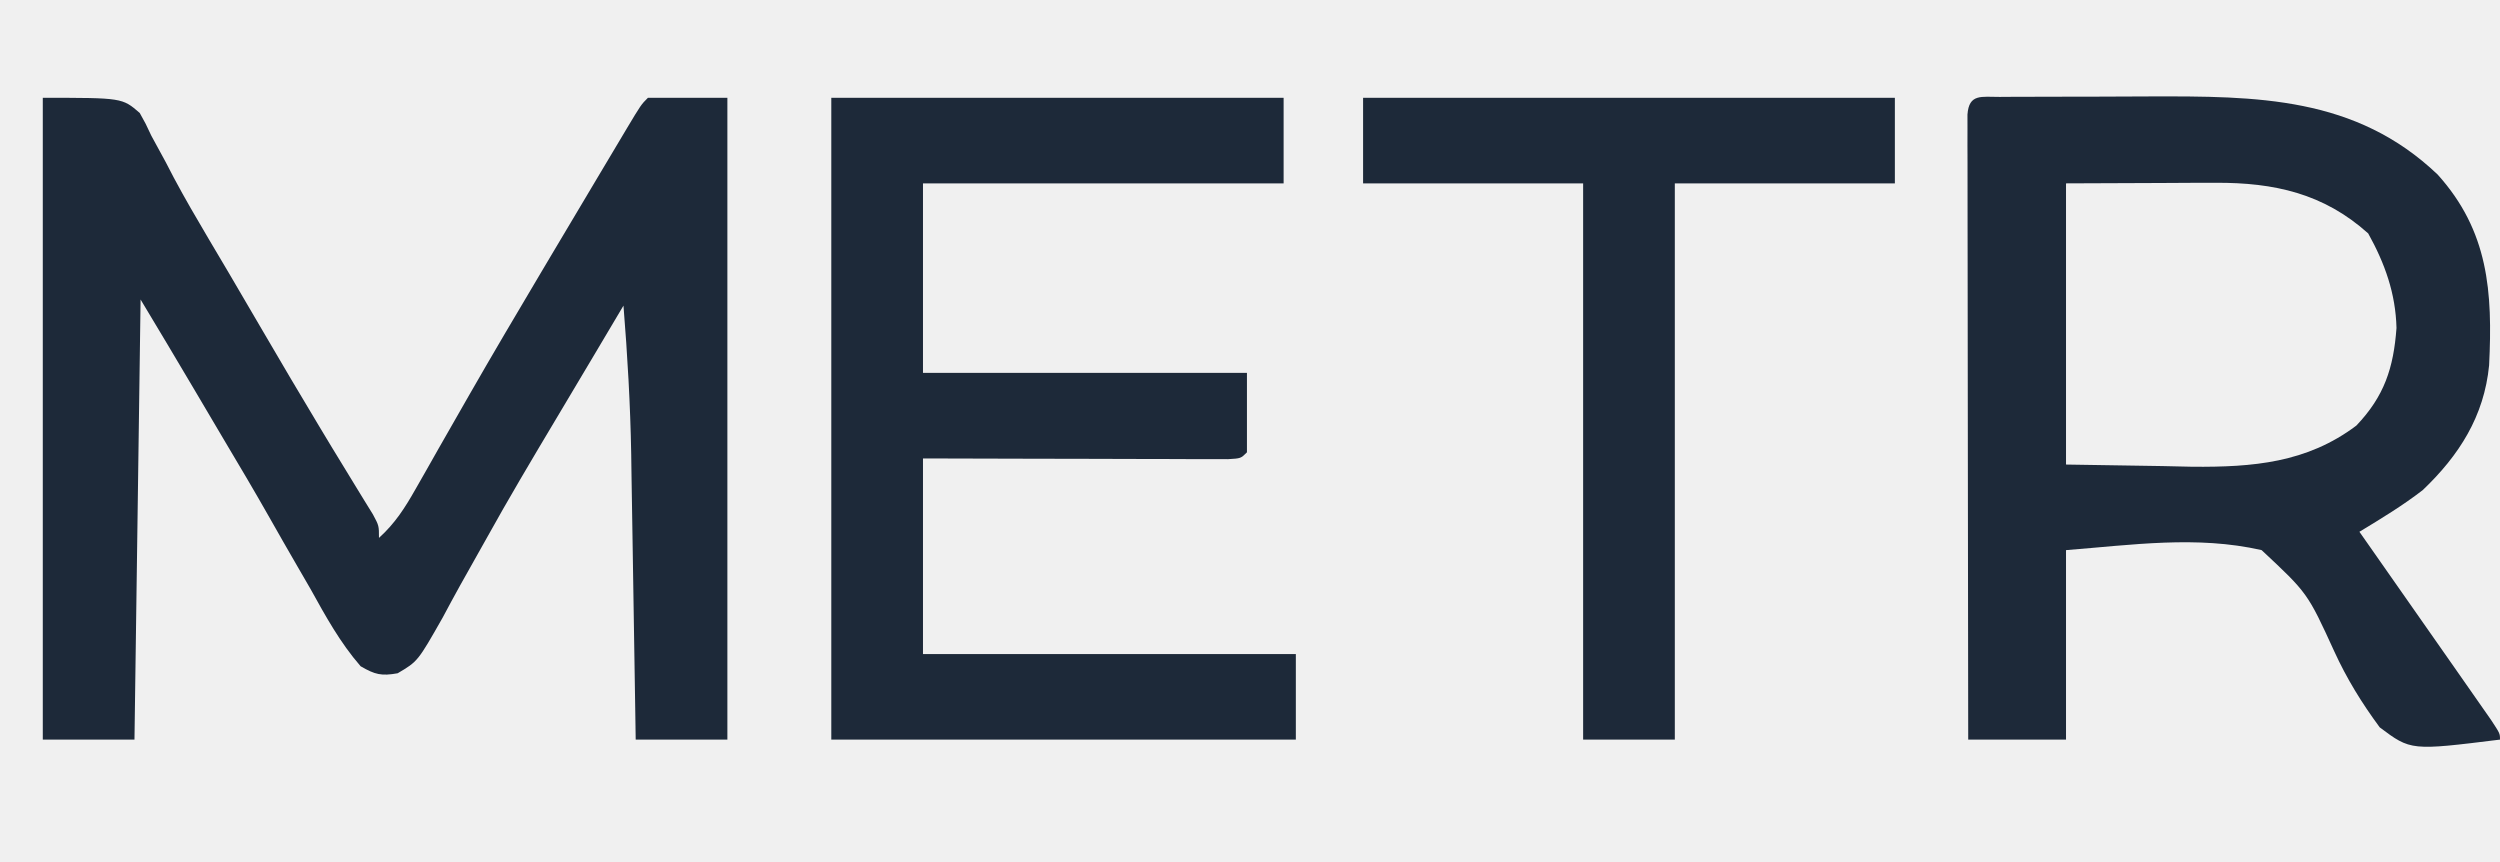
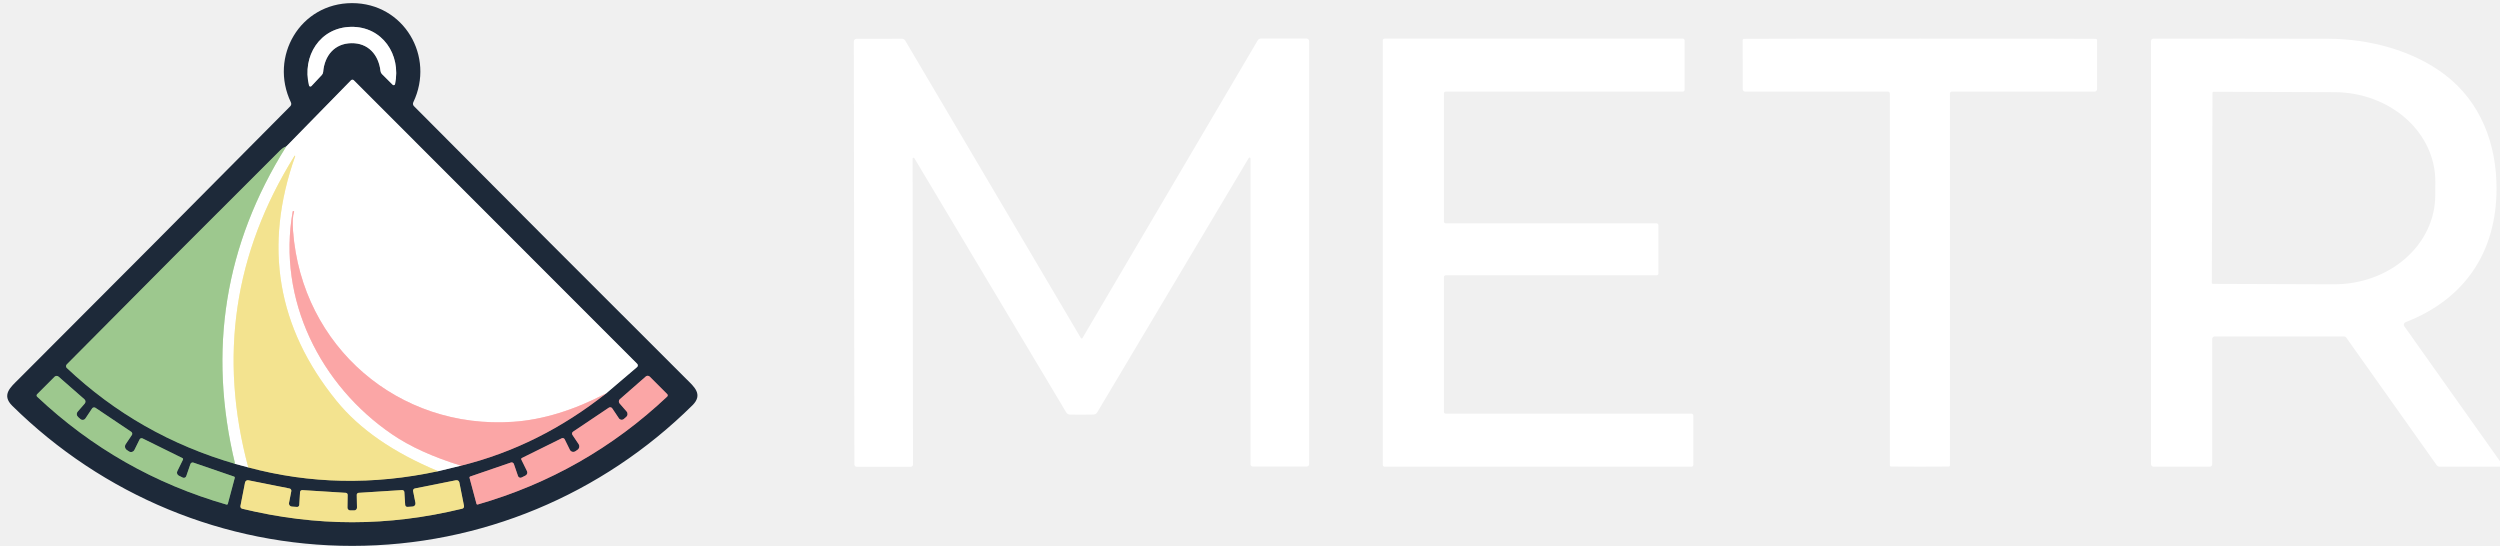
- <svg xmlns="http://www.w3.org/2000/svg" version="1.1" width="409" height="141">
-   <path d="M0 0 C13 0 13 0 15.859 2.48 C16.834 4.215 16.834 4.215 17.75 6.188 C18.544 7.649 19.34 9.11 20.137 10.57 C20.574 11.412 21.012 12.254 21.462 13.122 C23.248 16.465 25.152 19.731 27.082 22.992 C27.446 23.607 27.809 24.221 28.184 24.854 C28.932 26.118 29.681 27.382 30.43 28.646 C32.297 31.806 34.144 34.978 35.992 38.148 C39.026 43.347 42.083 48.531 45.188 53.688 C45.85 54.788 46.513 55.889 47.195 57.023 C48.413 59.032 49.637 61.037 50.867 63.039 C51.427 63.954 51.986 64.87 52.562 65.812 C53.038 66.582 53.514 67.352 54.004 68.145 C55 70 55 70 55 72 C57.646 69.609 59.258 67.064 61.012 63.969 C61.597 62.944 62.182 61.919 62.785 60.863 C63.413 59.753 64.041 58.643 64.688 57.5 C66.035 55.138 67.386 52.778 68.738 50.418 C69.26 49.505 69.26 49.505 69.793 48.574 C73.59 41.949 77.475 35.377 81.375 28.812 C82.045 27.685 82.715 26.557 83.405 25.395 C85.268 22.262 87.134 19.131 89 16 C89.772 14.703 89.772 14.703 90.559 13.379 C91.85 11.21 93.143 9.042 94.438 6.875 C94.797 6.271 95.156 5.668 95.527 5.046 C97.882 1.118 97.882 1.118 99 0 C103.29 0 107.58 0 112 0 C112 34.65 112 69.3 112 105 C107.05 105 102.1 105 97 105 C96.975 103.347 96.95 101.693 96.924 99.99 C96.839 94.47 96.751 88.95 96.661 83.43 C96.606 80.09 96.553 76.749 96.503 73.409 C96.444 69.551 96.381 65.694 96.316 61.836 C96.3 60.661 96.283 59.487 96.266 58.277 C96.124 50.158 95.652 42.094 95 34 C94.262 35.242 94.262 35.242 93.51 36.509 C93.18 37.063 92.851 37.618 92.512 38.189 C91.761 39.454 91.01 40.719 90.259 41.984 C88.146 45.545 86.029 49.103 83.903 52.656 C80.041 59.122 76.196 65.588 72.544 72.176 C71.146 74.698 69.727 77.209 68.307 79.719 C67.327 81.475 66.378 83.248 65.43 85.021 C61.35 92.204 61.35 92.204 58.055 94.147 C55.397 94.626 54.345 94.364 52 93 C48.647 89.149 46.274 84.817 43.812 80.375 C43.075 79.095 42.334 77.816 41.591 76.54 C40.088 73.95 38.602 71.352 37.129 68.746 C34.637 64.344 32.055 59.997 29.466 55.651 C27.911 53.041 26.37 50.424 24.832 47.805 C21.914 42.854 18.956 37.927 16 33 C15.67 56.76 15.34 80.52 15 105 C10.05 105 5.1 105 0 105 C0 70.35 0 35.7 0 0 Z " fill="#1D2939" transform="translate(7,16)" />
-   <path d="M0 0 C0.882 -0.006 1.764 -0.013 2.673 -0.019 C4.118 -0.021 4.118 -0.021 5.593 -0.023 C6.584 -0.026 7.575 -0.029 8.596 -0.033 C10.705 -0.038 12.815 -0.04 14.924 -0.04 C18.115 -0.042 21.306 -0.06 24.497 -0.079 C42.107 -0.129 58.231 -0.087 71.651 12.7 C80.003 21.97 80.663 31.924 80.072 43.91 C79.259 52.259 75.158 58.66 69.21 64.329 C65.92 66.866 62.407 68.998 58.854 71.145 C59.231 71.683 59.608 72.221 59.997 72.775 C63.685 78.038 67.371 83.304 71.054 88.571 C72.169 90.165 73.284 91.759 74.401 93.352 C75.679 95.178 76.955 97.005 78.229 98.833 C78.938 99.847 79.647 100.862 80.378 101.907 C81.854 104.145 81.854 104.145 81.854 105.145 C67.269 106.954 67.269 106.954 62.178 103.141 C59.251 99.177 56.787 95.187 54.742 90.712 C50.376 81.168 50.376 81.168 42.854 74.145 C32.246 71.727 21.632 73.303 10.854 74.145 C10.854 84.375 10.854 94.605 10.854 105.145 C5.574 105.145 0.294 105.145 -5.146 105.145 C-5.169 91.603 -5.187 78.06 -5.198 64.517 C-5.203 58.23 -5.21 51.942 -5.221 45.654 C-5.232 39.592 -5.238 33.529 -5.241 27.467 C-5.242 25.149 -5.246 22.83 -5.251 20.511 C-5.259 17.276 -5.26 14.041 -5.259 10.806 C-5.263 9.837 -5.266 8.868 -5.27 7.87 C-5.269 6.993 -5.267 6.117 -5.266 5.214 C-5.267 4.448 -5.268 3.682 -5.269 2.893 C-5.025 -0.571 -2.976 0.015 0 0 Z M10.854 14.145 C10.854 29.325 10.854 44.505 10.854 60.145 C18.681 60.269 18.681 60.269 26.667 60.395 C28.289 60.432 29.912 60.468 31.584 60.506 C41.36 60.58 50.236 59.89 58.354 53.77 C62.949 48.946 64.438 44.333 64.921 37.805 C64.779 32.148 63.019 27.242 60.292 22.333 C52.999 15.788 44.909 14.01 35.366 14.048 C33.436 14.051 33.436 14.051 31.466 14.055 C29.029 14.069 29.029 14.069 26.542 14.083 C21.365 14.103 16.188 14.124 10.854 14.145 Z " fill="#1D2939" transform="translate(327.1458,15.85474)" />
-   <path d="M0 0 C24.42 0 48.84 0 74 0 C74 4.62 74 9.24 74 14 C54.53 14 35.06 14 15 14 C15 24.23 15 34.46 15 45 C32.49 45 49.98 45 68 45 C68 49.29 68 53.58 68 58 C67 59 67 59 64.906 59.12 C63.984 59.118 63.063 59.116 62.113 59.114 C61.072 59.113 60.031 59.113 58.958 59.113 C57.826 59.108 56.694 59.103 55.527 59.098 C54.375 59.096 53.222 59.095 52.034 59.093 C48.335 59.088 44.636 59.075 40.938 59.062 C38.437 59.057 35.936 59.053 33.436 59.049 C27.29 59.039 21.145 59.019 15 59 C15 69.56 15 80.12 15 91 C35.13 91 55.26 91 76 91 C76 95.62 76 100.24 76 105 C50.92 105 25.84 105 0 105 C0 70.35 0 35.7 0 0 Z " fill="#1D2939" transform="translate(136,16)" />
-   <path d="M0 0 C28.71 0 57.42 0 87 0 C87 4.62 87 9.24 87 14 C75.12 14 63.24 14 51 14 C51 44.03 51 74.06 51 105 C46.05 105 41.1 105 36 105 C36 74.97 36 44.94 36 14 C24.12 14 12.24 14 0 14 C0 9.38 0 4.76 0 0 Z " fill="#1D2939" transform="translate(223,16)" />
+ <svg xmlns="http://www.w3.org/2000/svg" viewBox="0 40 3300 720" fill="none">
+   <path d="M463.849 96.972C485.895 96.646 499.742 112.021 502.295 133.805C502.458 135.314 503.129 136.714 504.195 137.771L518.368 151.896C518.603 152.127 518.896 152.29 519.216 152.37C519.536 152.449 519.872 152.441 520.188 152.347C520.503 152.252 520.788 152.075 521.013 151.834C521.237 151.592 521.393 151.295 521.463 150.973C529.663 112.021 504.63 74.807 463.469 75.459C422.362 76.111 398.469 114.139 407.917 152.82C407.997 153.144 408.162 153.441 408.397 153.678C408.631 153.916 408.926 154.086 409.249 154.169C409.572 154.253 409.911 154.247 410.232 154.153C410.552 154.059 410.84 153.88 411.067 153.635L424.751 139.021C425.778 137.948 426.41 136.55 426.543 135.055C428.389 113.162 441.748 97.353 463.849 96.972Z" stroke="#8E949C" stroke-width="2" />
+   <path d="M377.726 233.494C375.228 234.11 372.639 235.74 369.96 238.384C275.619 332.368 181.677 426.588 88.132 521.043C87.827 521.357 87.586 521.728 87.424 522.134C87.261 522.539 87.18 522.972 87.185 523.406C87.19 523.841 87.281 524.269 87.453 524.665C87.625 525.061 87.874 525.418 88.186 525.715C151.43 585.438 225.462 627.613 310.282 652.241" stroke="#5D7964" stroke-width="2" />
+   <path d="M310.282 652.241L327.713 656.967" stroke="#8E949C" stroke-width="2" />
+   <path d="M327.713 656.967C409.167 678.806 492.719 680.472 578.372 661.965" stroke="#888664" stroke-width="2" />
+   <path d="M578.372 661.965L608.51 654.686" stroke="#8E949C" stroke-width="2" />
+   <path d="M608.51 654.685C677.546 637.591 741.496 605.719 800.359 559.071" stroke="#8C6870" stroke-width="2" />
+   <path d="M800.359 559.072L840.869 524.574C841.182 524.311 841.437 523.985 841.617 523.617C841.797 523.249 841.898 522.847 841.913 522.437C841.929 522.028 841.858 521.62 841.706 521.239C841.554 520.859 841.325 520.514 841.031 520.228L466.998 145.975C466.761 145.733 466.478 145.542 466.165 145.411C465.853 145.28 465.518 145.212 465.179 145.212C464.841 145.212 464.505 145.28 464.193 145.411C463.881 145.542 463.598 145.733 463.36 145.975L377.726 233.494" stroke="#8E949C" stroke-width="2" />
+   <path d="M800.359 559.071C757.46 581.526 716.48 594.093 677.419 596.774C526.459 607.204 398.415 497.954 386.848 344.971C385.98 333.165 386.432 324.762 388.206 319.764C388.247 319.639 388.261 319.507 388.246 319.376C388.232 319.246 388.19 319.12 388.123 319.007C388.057 318.893 387.966 318.796 387.859 318.72C387.751 318.645 387.629 318.593 387.5 318.569H387.446C387.32 318.537 387.19 318.532 387.063 318.554C386.935 318.576 386.814 318.624 386.707 318.696C386.599 318.767 386.508 318.861 386.439 318.97C386.37 319.079 386.324 319.202 386.305 319.329C365.833 435.751 423.122 548.966 517.716 613.452C541.428 629.605 571.693 643.349 608.51 654.685" stroke="#FDD3D3" stroke-width="2" />
+   <path d="M578.372 661.965C519.183 637.374 474.42 606.371 444.083 568.959C365.743 472.403 347.588 364.837 389.618 246.261C389.646 246.2 389.663 246.135 389.666 246.068C389.669 246.001 389.659 245.934 389.636 245.871C389.613 245.808 389.579 245.75 389.533 245.7C389.488 245.651 389.434 245.61 389.373 245.582C389.313 245.553 389.247 245.537 389.18 245.534C389.113 245.531 389.046 245.541 388.983 245.563C388.92 245.586 388.862 245.621 388.813 245.666C388.763 245.711 388.723 245.766 388.695 245.826C308.834 374.036 288.507 511.083 327.713 656.967" stroke="#F9F1C7" stroke-width="2" />
+   <path d="M310.282 652.241C274.153 502.518 296.634 362.935 377.726 233.494" stroke="#CEE4C7" stroke-width="2" />
+   <path d="M241.482 646.754C241.663 646.396 241.691 645.978 241.559 645.591C241.426 645.204 241.145 644.88 240.776 644.689L188.157 618.721C187.462 618.393 186.669 618.346 185.948 618.59C185.227 618.834 184.636 619.349 184.301 620.025L177.459 633.878C177.14 634.522 176.688 635.09 176.132 635.545C175.576 636 174.93 636.33 174.236 636.516C173.542 636.701 172.817 636.736 172.109 636.618C171.401 636.501 170.725 636.233 170.128 635.834L167.413 633.987C166.811 633.59 166.294 633.076 165.891 632.476C165.488 631.875 165.208 631.2 165.067 630.488C164.926 629.777 164.926 629.043 165.068 628.329C165.21 627.615 165.49 626.935 165.893 626.327L174.038 614.212C174.261 613.878 174.416 613.502 174.493 613.107C174.57 612.712 174.569 612.306 174.488 611.912C174.407 611.518 174.249 611.144 174.023 610.811C173.796 610.479 173.506 610.195 173.169 609.975L125.981 578.303C125.272 577.838 124.411 577.669 123.587 577.832C122.762 577.995 122.042 578.477 121.582 579.172L112.785 592.319C112.433 592.844 111.973 593.287 111.435 593.62C110.898 593.953 110.296 594.168 109.669 594.25C109.043 594.332 108.406 594.28 107.801 594.097C107.196 593.914 106.637 593.604 106.161 593.188L103.12 590.526C102.607 590.077 102.187 589.532 101.884 588.922C101.581 588.312 101.402 587.649 101.357 586.972C101.311 586.295 101.4 585.617 101.619 584.978C101.838 584.338 102.182 583.75 102.631 583.246L111.808 572.707C112.499 571.908 112.851 570.874 112.79 569.827C112.729 568.78 112.26 567.804 111.482 567.111L77.218 537.123C76.51 536.505 75.593 536.179 74.648 536.209C73.703 536.24 72.798 536.624 72.113 537.286L48.98 560.429C48.769 560.641 48.602 560.893 48.49 561.17C48.377 561.447 48.322 561.744 48.327 562.044C48.332 562.343 48.398 562.638 48.519 562.911C48.641 563.184 48.816 563.431 49.035 563.635C120.858 631.289 204.23 678.77 299.15 706.078C299.467 706.162 299.804 706.117 300.088 705.955C300.373 705.792 300.582 705.524 300.671 705.209L309.902 670.712C309.987 670.388 309.945 670.043 309.783 669.75C309.621 669.457 309.353 669.237 309.033 669.136L255.274 650.665C254.893 650.529 254.488 650.47 254.084 650.492C253.68 650.514 253.284 650.616 252.92 650.793C252.555 650.97 252.23 651.218 251.963 651.523C251.696 651.828 251.493 652.182 251.364 652.567L245.88 668.484C245.728 668.939 245.48 669.356 245.154 669.707C244.827 670.058 244.43 670.335 243.988 670.521C243.546 670.706 243.069 670.794 242.59 670.78C242.111 670.766 241.641 670.65 241.21 670.44L236.051 667.887C235.523 667.625 235.051 667.261 234.663 666.818C234.275 666.374 233.979 665.86 233.792 665.304C233.605 664.748 233.531 664.161 233.574 663.579C233.617 662.997 233.776 662.429 234.042 661.911L241.482 646.754Z" stroke="#5D7964" stroke-width="2" />
+   <path d="M688.171 646.645L695.61 661.802C695.876 662.321 696.035 662.888 696.078 663.471C696.121 664.053 696.047 664.639 695.86 665.195C695.673 665.751 695.377 666.266 694.989 666.71C694.602 667.153 694.13 667.516 693.601 667.778L688.442 670.332C688.012 670.542 687.541 670.658 687.062 670.672C686.583 670.686 686.107 670.597 685.665 670.412C685.222 670.227 684.825 669.95 684.499 669.599C684.172 669.247 683.925 668.831 683.772 668.376L678.288 652.458C678.16 652.074 677.956 651.719 677.689 651.415C677.422 651.11 677.097 650.862 676.733 650.685C676.369 650.508 675.973 650.405 675.568 650.383C675.164 650.361 674.759 650.42 674.378 650.557L620.619 669.028C620.3 669.129 620.031 669.348 619.869 669.642C619.708 669.935 619.665 670.279 619.75 670.603L628.982 705.1C629.07 705.416 629.28 705.684 629.564 705.846C629.848 706.009 630.185 706.053 630.502 705.97C725.422 678.662 808.812 631.162 880.672 563.472C880.891 563.268 881.066 563.022 881.188 562.748C881.309 562.475 881.374 562.18 881.379 561.881C881.385 561.582 881.329 561.285 881.217 561.007C881.105 560.73 880.938 560.478 880.726 560.267L857.594 537.124C856.909 536.461 856.004 536.077 855.059 536.047C854.114 536.017 853.196 536.343 852.489 536.961L818.224 566.949C817.447 567.642 816.977 568.617 816.916 569.664C816.855 570.711 817.208 571.746 817.899 572.544L827.076 583.084C827.525 583.587 827.869 584.176 828.088 584.815C828.306 585.455 828.395 586.133 828.35 586.81C828.305 587.486 828.125 588.149 827.823 588.759C827.52 589.369 827.1 589.914 826.587 590.363L823.546 593.025C823.07 593.442 822.511 593.751 821.906 593.935C821.301 594.118 820.664 594.17 820.038 594.088C819.411 594.005 818.809 593.791 818.271 593.458C817.734 593.125 817.274 592.681 816.921 592.156L808.124 579.009C807.897 578.657 807.6 578.355 807.252 578.121C806.904 577.886 806.511 577.723 806.096 577.642C805.682 577.562 805.254 577.564 804.837 577.649C804.421 577.735 804.025 577.902 803.672 578.14L756.483 609.812C756.146 610.032 755.856 610.316 755.63 610.649C755.404 610.981 755.245 611.355 755.165 611.75C755.084 612.144 755.082 612.55 755.159 612.945C755.236 613.34 755.391 613.715 755.614 614.05L763.759 626.164C764.162 626.772 764.443 627.452 764.584 628.166C764.726 628.88 764.726 629.614 764.585 630.326C764.444 631.037 764.164 631.713 763.761 632.313C763.359 632.913 762.841 633.427 762.239 633.824L759.524 635.672C758.927 636.071 758.252 636.338 757.544 636.455C756.835 636.573 756.11 636.538 755.416 636.353C754.723 636.168 754.076 635.837 753.52 635.382C752.965 634.927 752.512 634.359 752.193 633.716L745.351 619.863C745.017 619.187 744.425 618.671 743.704 618.428C742.983 618.184 742.19 618.231 741.496 618.559L688.877 644.581C688.508 644.772 688.226 645.096 688.094 645.483C687.962 645.869 687.989 646.287 688.171 646.645Z" stroke="#8C6870" stroke-width="2" />
+   <path d="M464.935 729.33C512.757 729.33 561.158 723.372 610.139 711.456C610.928 711.277 611.615 710.79 612.051 710.099C612.488 709.408 612.639 708.57 612.474 707.762L606.338 676.796C606.141 675.839 605.574 674.999 604.76 674.459C603.946 673.92 602.951 673.725 601.993 673.917L547.583 684.782C547.204 684.86 546.845 685.012 546.525 685.229C546.206 685.445 545.932 685.723 545.72 686.047C545.508 686.37 545.362 686.731 545.29 687.111C545.219 687.491 545.223 687.881 545.302 688.259L548.397 703.851C548.507 704.412 548.495 704.99 548.363 705.547C548.231 706.103 547.982 706.625 547.633 707.077C547.283 707.53 546.841 707.903 546.336 708.171C545.831 708.439 545.275 708.596 544.705 708.632L537.808 709.12C537.437 709.142 537.066 709.091 536.715 708.969C536.364 708.847 536.04 708.657 535.763 708.41C535.485 708.162 535.259 707.863 535.098 707.528C534.936 707.193 534.843 706.83 534.822 706.458L533.736 689.563C533.715 689.192 533.621 688.828 533.46 688.494C533.298 688.159 533.072 687.859 532.795 687.612C532.517 687.364 532.194 687.174 531.843 687.052C531.492 686.93 531.12 686.879 530.749 686.901L473.406 690.541C472.719 690.583 472.076 690.889 471.61 691.396C471.144 691.902 470.893 692.569 470.908 693.257L471.234 709.99C471.264 710.937 470.923 711.859 470.284 712.559C469.645 713.259 468.759 713.682 467.813 713.738C467.704 713.738 466.745 713.738 464.935 713.738C463.125 713.738 462.165 713.738 462.057 713.738C461.111 713.682 460.224 713.259 459.585 712.559C458.947 711.859 458.606 710.937 458.636 709.99L458.907 693.257C458.923 692.569 458.671 691.902 458.205 691.396C457.74 690.889 457.096 690.583 456.409 690.541L399.066 686.955C398.695 686.933 398.324 686.985 397.973 687.107C397.622 687.229 397.298 687.419 397.021 687.666C396.743 687.913 396.517 688.213 396.356 688.548C396.194 688.883 396.101 689.246 396.08 689.617L395.048 706.513C395.027 706.884 394.933 707.247 394.772 707.582C394.61 707.917 394.385 708.217 394.107 708.464C393.83 708.711 393.506 708.901 393.155 709.023C392.804 709.145 392.432 709.197 392.061 709.175L385.165 708.686C384.595 708.65 384.038 708.493 383.533 708.225C383.029 707.957 382.587 707.584 382.237 707.132C381.888 706.679 381.639 706.157 381.507 705.601C381.375 705.045 381.363 704.466 381.473 703.905L384.513 688.313C384.593 687.935 384.597 687.545 384.525 687.165C384.453 686.786 384.307 686.424 384.095 686.101C383.883 685.778 383.61 685.5 383.29 685.283C382.97 685.066 382.611 684.914 382.233 684.837L327.822 673.971C326.864 673.779 325.87 673.974 325.056 674.514C324.241 675.053 323.674 675.894 323.478 676.851L317.396 707.871C317.244 708.662 317.396 709.481 317.82 710.158C318.244 710.835 318.909 711.319 319.677 711.511C368.693 723.39 417.113 729.33 464.935 729.33Z" stroke="#888664" stroke-width="2" />
+   <path d="M464.718 44.113C533.301 44.113 574.408 114.683 545.519 175.093C545.136 175.921 545.014 176.845 545.169 177.739C545.324 178.633 545.75 179.454 546.388 180.091C666.251 300.768 786.078 420.811 905.868 540.22C915.969 550.27 928.567 560.538 914.068 574.935C794.549 693.148 634.249 760.459 465.206 760.567C296.164 760.676 135.81 693.637 16.128 575.586C1.575 561.19 14.173 550.922 24.219 540.872C143.865 421.282 263.528 301.058 383.21 180.2C383.839 179.556 384.255 178.732 384.4 177.839C384.546 176.945 384.415 176.025 384.025 175.202C355.082 114.846 396.08 44.167 464.718 44.113ZM463.849 96.972C485.896 96.646 499.743 112.021 502.295 133.805C502.458 135.314 503.129 136.714 504.195 137.771L518.368 151.896C518.604 152.127 518.897 152.29 519.217 152.369C519.537 152.449 519.872 152.441 520.188 152.347C520.504 152.252 520.789 152.075 521.013 151.834C521.237 151.592 521.393 151.295 521.464 150.973C529.663 112.021 504.63 74.807 463.469 75.459C422.362 76.111 398.469 114.139 407.918 152.82C407.997 153.144 408.163 153.441 408.397 153.678C408.631 153.916 408.926 154.086 409.249 154.169C409.572 154.253 409.912 154.247 410.232 154.153C410.552 154.059 410.841 153.88 411.067 153.634L424.751 139.021C425.778 137.948 426.41 136.55 426.543 135.055C428.39 113.161 441.748 97.353 463.849 96.972ZM377.726 233.494C375.228 234.11 372.639 235.74 369.961 238.383C275.62 332.368 181.677 426.588 88.132 521.043C87.827 521.357 87.587 521.728 87.424 522.134C87.262 522.539 87.18 522.972 87.186 523.406C87.191 523.841 87.282 524.269 87.454 524.665C87.625 525.061 87.875 525.418 88.187 525.715C151.431 585.438 225.463 627.613 310.283 652.241L327.713 656.967C409.167 678.806 492.72 680.472 578.372 661.965L608.51 654.685C677.546 637.591 741.496 605.719 800.359 559.071L840.869 524.574C841.182 524.311 841.437 523.984 841.617 523.616C841.797 523.248 841.898 522.847 841.914 522.437C841.929 522.028 841.858 521.62 841.706 521.239C841.554 520.859 841.325 520.514 841.032 520.228L466.998 145.974C466.761 145.733 466.478 145.541 466.165 145.41C465.853 145.279 465.518 145.212 465.179 145.212C464.841 145.212 464.506 145.279 464.193 145.41C463.881 145.541 463.598 145.733 463.36 145.974L377.726 233.494ZM241.482 646.754C241.663 646.396 241.691 645.978 241.559 645.591C241.427 645.204 241.145 644.88 240.776 644.689L188.157 618.721C187.462 618.394 186.669 618.346 185.948 618.59C185.227 618.834 184.636 619.349 184.302 620.025L177.459 633.878C177.141 634.522 176.688 635.09 176.132 635.545C175.576 636 174.93 636.331 174.236 636.516C173.543 636.701 172.817 636.736 172.109 636.618C171.401 636.501 170.726 636.233 170.129 635.834L167.414 633.987C166.811 633.59 166.294 633.076 165.891 632.476C165.489 631.875 165.209 631.2 165.067 630.488C164.926 629.777 164.926 629.043 165.068 628.329C165.21 627.615 165.49 626.935 165.893 626.327L174.038 614.212C174.262 613.878 174.416 613.502 174.494 613.107C174.571 612.713 174.569 612.306 174.488 611.912C174.407 611.518 174.249 611.144 174.023 610.812C173.796 610.479 173.506 610.195 173.17 609.975L125.981 578.303C125.272 577.838 124.411 577.669 123.587 577.832C122.763 577.995 122.042 578.477 121.583 579.172L112.786 592.319C112.433 592.844 111.973 593.287 111.435 593.62C110.898 593.953 110.296 594.168 109.669 594.25C109.043 594.332 108.406 594.28 107.801 594.097C107.196 593.914 106.637 593.604 106.161 593.188L103.12 590.526C102.607 590.077 102.187 589.532 101.884 588.922C101.582 588.312 101.402 587.649 101.357 586.972C101.311 586.295 101.401 585.617 101.619 584.978C101.838 584.338 102.182 583.75 102.631 583.246L111.808 572.707C112.499 571.909 112.852 570.874 112.791 569.827C112.73 568.78 112.26 567.805 111.482 567.112L77.218 537.123C76.51 536.505 75.593 536.179 74.648 536.209C73.703 536.24 72.798 536.624 72.113 537.286L48.981 560.429C48.769 560.641 48.602 560.893 48.49 561.17C48.378 561.447 48.322 561.744 48.327 562.044C48.333 562.343 48.398 562.638 48.519 562.911C48.641 563.184 48.816 563.431 49.035 563.635C120.859 631.289 204.23 678.77 299.151 706.078C299.467 706.162 299.804 706.117 300.089 705.955C300.373 705.792 300.582 705.524 300.671 705.209L309.902 670.712C309.988 670.388 309.945 670.043 309.783 669.75C309.621 669.457 309.353 669.237 309.034 669.136L255.274 650.665C254.893 650.529 254.489 650.47 254.084 650.492C253.68 650.514 253.284 650.616 252.92 650.793C252.556 650.97 252.231 651.219 251.963 651.523C251.696 651.828 251.493 652.182 251.365 652.567L245.88 668.484C245.728 668.939 245.48 669.356 245.154 669.707C244.828 670.058 244.43 670.336 243.988 670.521C243.546 670.706 243.069 670.794 242.59 670.78C242.111 670.767 241.641 670.651 241.21 670.44L236.052 667.887C235.523 667.625 235.051 667.261 234.663 666.818C234.275 666.374 233.979 665.86 233.793 665.304C233.606 664.748 233.531 664.162 233.574 663.579C233.617 662.997 233.776 662.43 234.042 661.911L241.482 646.754ZM688.171 646.645L695.61 661.802C695.877 662.321 696.036 662.888 696.078 663.47C696.121 664.053 696.047 664.639 695.86 665.195C695.673 665.751 695.377 666.266 694.99 666.709C694.602 667.153 694.13 667.516 693.601 667.778L688.443 670.331C688.012 670.542 687.541 670.658 687.062 670.672C686.583 670.686 686.107 670.597 685.665 670.412C685.223 670.227 684.825 669.949 684.499 669.598C684.173 669.247 683.925 668.83 683.773 668.376L678.288 652.458C678.16 652.074 677.956 651.719 677.689 651.414C677.422 651.11 677.097 650.862 676.733 650.685C676.369 650.508 675.973 650.405 675.569 650.383C675.164 650.361 674.76 650.42 674.378 650.557L620.619 669.028C620.3 669.128 620.031 669.348 619.87 669.641C619.708 669.935 619.665 670.279 619.75 670.603L628.982 705.1C629.071 705.416 629.28 705.683 629.564 705.846C629.849 706.009 630.185 706.053 630.502 705.969C725.422 678.661 808.812 631.162 880.672 563.472C880.891 563.268 881.066 563.022 881.188 562.748C881.309 562.475 881.375 562.18 881.38 561.881C881.385 561.581 881.329 561.284 881.217 561.007C881.105 560.73 880.938 560.478 880.726 560.266L857.594 537.123C856.909 536.461 856.004 536.077 855.059 536.047C854.114 536.016 853.197 536.342 852.489 536.96L818.225 566.949C817.447 567.642 816.977 568.617 816.916 569.664C816.855 570.711 817.208 571.746 817.899 572.544L827.076 583.083C827.525 583.587 827.869 584.175 828.088 584.815C828.306 585.454 828.396 586.132 828.35 586.809C828.305 587.486 828.125 588.149 827.823 588.759C827.52 589.369 827.1 589.914 826.587 590.363L823.546 593.025C823.07 593.441 822.511 593.751 821.906 593.934C821.301 594.117 820.664 594.17 820.038 594.087C819.411 594.005 818.809 593.79 818.272 593.457C817.734 593.124 817.274 592.681 816.921 592.156L808.125 579.009C807.897 578.657 807.6 578.355 807.252 578.12C806.904 577.886 806.511 577.723 806.096 577.642C805.682 577.561 805.254 577.564 804.838 577.649C804.421 577.734 804.025 577.901 803.672 578.14L756.483 609.812C756.146 610.032 755.856 610.316 755.63 610.648C755.404 610.981 755.246 611.355 755.165 611.749C755.084 612.143 755.082 612.55 755.159 612.944C755.236 613.339 755.391 613.715 755.614 614.049L763.76 626.164C764.163 626.772 764.443 627.452 764.585 628.166C764.726 628.88 764.727 629.614 764.585 630.326C764.444 631.037 764.164 631.712 763.762 632.313C763.359 632.913 762.842 633.427 762.239 633.824L759.524 635.671C758.927 636.07 758.252 636.338 757.544 636.455C756.835 636.573 756.11 636.538 755.416 636.353C754.723 636.168 754.076 635.837 753.521 635.382C752.965 634.927 752.512 634.359 752.193 633.716L745.351 619.862C745.017 619.186 744.425 618.671 743.704 618.427C742.983 618.183 742.19 618.231 741.496 618.558L688.877 644.581C688.508 644.772 688.226 645.096 688.094 645.482C687.962 645.869 687.989 646.287 688.171 646.645ZM464.935 729.33C512.757 729.33 561.158 723.372 610.139 711.456C610.928 711.277 611.615 710.789 612.051 710.099C612.488 709.408 612.64 708.569 612.474 707.762L606.338 676.796C606.141 675.839 605.574 674.999 604.76 674.459C603.946 673.92 602.951 673.725 601.994 673.917L547.583 684.782C547.204 684.86 546.845 685.011 546.525 685.228C546.206 685.445 545.932 685.723 545.72 686.046C545.508 686.37 545.362 686.731 545.291 687.111C545.219 687.491 545.223 687.881 545.302 688.259L548.397 703.851C548.507 704.412 548.495 704.99 548.363 705.547C548.231 706.103 547.982 706.625 547.633 707.077C547.283 707.53 546.841 707.902 546.336 708.17C545.832 708.438 545.275 708.596 544.705 708.631L537.808 709.12C537.438 709.142 537.066 709.091 536.715 708.969C536.364 708.847 536.04 708.657 535.763 708.41C535.485 708.162 535.259 707.863 535.098 707.528C534.936 707.193 534.843 706.829 534.822 706.458L533.736 689.563C533.715 689.192 533.621 688.828 533.46 688.493C533.298 688.159 533.072 687.859 532.795 687.612C532.517 687.364 532.194 687.174 531.843 687.052C531.492 686.93 531.12 686.879 530.749 686.901L473.406 690.541C472.72 690.583 472.076 690.889 471.61 691.395C471.144 691.902 470.893 692.569 470.908 693.257L471.234 709.99C471.264 710.937 470.923 711.859 470.284 712.559C469.646 713.259 468.759 713.682 467.813 713.738C467.704 713.738 466.745 713.738 464.935 713.738C463.125 713.738 462.166 713.738 462.057 713.738C461.111 713.682 460.224 713.259 459.586 712.559C458.947 711.859 458.606 710.937 458.636 709.99L458.907 693.257C458.923 692.569 458.671 691.902 458.205 691.395C457.74 690.889 457.096 690.583 456.41 690.541L399.066 686.955C398.696 686.933 398.324 686.985 397.973 687.107C397.622 687.229 397.298 687.419 397.021 687.666C396.743 687.913 396.517 688.213 396.356 688.548C396.194 688.883 396.101 689.246 396.08 689.617L395.048 706.513C395.027 706.884 394.934 707.247 394.772 707.582C394.611 707.917 394.385 708.217 394.107 708.464C393.83 708.711 393.506 708.901 393.155 709.023C392.804 709.145 392.432 709.197 392.062 709.175L385.165 708.686C384.595 708.65 384.038 708.493 383.534 708.225C383.029 707.957 382.587 707.584 382.237 707.132C381.888 706.679 381.639 706.157 381.507 705.601C381.375 705.044 381.363 704.466 381.473 703.905L384.514 688.313C384.593 687.935 384.597 687.545 384.525 687.165C384.453 686.786 384.307 686.424 384.095 686.101C383.883 685.778 383.61 685.5 383.29 685.283C382.971 685.066 382.611 684.914 382.233 684.836L327.822 673.971C326.865 673.779 325.87 673.974 325.056 674.513C324.242 675.053 323.674 675.893 323.478 676.851L317.396 707.871C317.244 708.662 317.396 709.481 317.82 710.158C318.244 710.835 318.909 711.319 319.677 711.511C368.694 723.39 417.113 729.33 464.935 729.33Z" fill="#1D2939" />
+   <path d="M463.469 75.459C504.63 74.807 529.663 112.021 521.463 150.973C521.393 151.295 521.237 151.592 521.013 151.834C520.789 152.075 520.504 152.252 520.188 152.347C519.872 152.441 519.537 152.449 519.217 152.37C518.897 152.29 518.604 152.127 518.368 151.896L504.195 137.771C503.129 136.714 502.458 135.314 502.295 133.805C499.743 112.021 485.896 96.646 463.849 96.972C441.748 97.353 428.39 113.162 426.543 135.055C426.41 136.55 425.778 137.948 424.751 139.021L411.067 153.635C410.841 153.88 410.552 154.059 410.232 154.153C409.912 154.247 409.572 154.253 409.249 154.169C408.926 154.086 408.631 153.916 408.397 153.678C408.163 153.441 407.997 153.144 407.918 152.82C398.469 114.139 422.362 76.111 463.469 75.459Z" fill="white" />
+   <path d="M1427.82 486.926C1428.22 486.926 1428.67 486.51 1429.18 485.677C1517.22 335.953 1594.22 205.154 1660.18 93.278C1660.63 92.533 1661.26 91.917 1662.01 91.489C1662.76 91.06 1663.61 90.835 1664.47 90.834H1724.53C1725.46 90.834 1726.36 91.206 1727.02 91.868C1727.69 92.53 1728.06 93.428 1728.06 94.365V652.675C1728.06 653.511 1727.73 654.313 1727.13 654.904C1726.54 655.494 1725.74 655.826 1724.91 655.826H1653.61C1652.83 655.826 1652.09 655.517 1651.54 654.967C1650.99 654.417 1650.68 653.671 1650.68 652.893V249.249C1650.68 248.97 1650.6 248.696 1650.43 248.472C1650.27 248.247 1650.03 248.085 1649.76 248.01C1649.5 247.935 1649.21 247.952 1648.95 248.058C1648.69 248.165 1648.48 248.354 1648.34 248.597L1448.35 584.279C1447.84 585.115 1447.14 585.818 1446.3 586.329C1445.46 586.839 1444.5 587.142 1443.51 587.212C1441.96 587.321 1436.74 587.375 1427.87 587.375C1419.01 587.412 1413.79 587.375 1412.24 587.267C1411.25 587.197 1410.29 586.894 1409.45 586.383C1408.61 585.873 1407.91 585.17 1407.4 584.333L1206.97 248.869C1206.83 248.62 1206.62 248.427 1206.35 248.32C1206.09 248.214 1205.79 248.201 1205.52 248.283C1205.25 248.365 1205.01 248.538 1204.85 248.773C1204.69 249.008 1204.62 249.291 1204.64 249.575L1205.18 653.219C1205.18 653.997 1204.87 654.743 1204.32 655.293C1203.77 655.843 1203.03 656.152 1202.25 656.152L1130.95 656.207C1130.12 656.207 1129.31 655.875 1128.72 655.284C1128.13 654.693 1127.8 653.891 1127.8 653.056L1127.04 94.745C1127.04 94.281 1127.13 93.822 1127.31 93.394C1127.49 92.965 1127.75 92.576 1128.07 92.248C1128.4 91.92 1128.79 91.66 1129.22 91.483C1129.65 91.305 1130.11 91.214 1130.57 91.214L1190.63 91.159C1191.49 91.161 1192.34 91.386 1193.09 91.815C1193.84 92.243 1194.47 92.859 1194.92 93.604C1261.02 205.371 1338.2 336.08 1426.46 485.731C1426.97 486.528 1427.42 486.926 1427.82 486.926Z" fill="white" />
+   <path d="M2235.18 588.408V653.653C2235.18 653.96 2235.12 654.264 2235.01 654.547C2234.89 654.831 2234.72 655.088 2234.5 655.305C2234.28 655.522 2234.03 655.694 2233.74 655.812C2233.46 655.929 2233.16 655.99 2232.85 655.99H1827.59C1827.29 655.99 1826.98 655.929 1826.7 655.812C1826.42 655.694 1826.16 655.522 1825.94 655.305C1825.72 655.088 1825.55 654.831 1825.44 654.547C1825.32 654.264 1825.26 653.96 1825.26 653.653V93.333C1825.26 92.713 1825.5 92.119 1825.94 91.681C1826.38 91.243 1826.97 90.997 1827.59 90.997H2221.34C2221.96 90.997 2222.55 91.243 2222.99 91.681C2223.43 92.119 2223.67 92.713 2223.67 93.333V158.578C2223.67 159.198 2223.43 159.792 2222.99 160.23C2222.55 160.668 2221.96 160.914 2221.34 160.914H1908.34C1907.72 160.914 1907.13 161.161 1906.69 161.599C1906.25 162.037 1906.01 162.631 1906.01 163.25V332.477C1906.01 333.096 1906.25 333.69 1906.69 334.129C1907.13 334.567 1907.72 334.813 1908.34 334.813H2186.75C2187.37 334.813 2187.96 335.059 2188.4 335.497C2188.84 335.935 2189.08 336.529 2189.08 337.149V401.036C2189.08 401.343 2189.02 401.647 2188.9 401.93C2188.79 402.214 2188.62 402.471 2188.4 402.688C2188.18 402.905 2187.92 403.077 2187.64 403.195C2187.36 403.312 2187.05 403.372 2186.75 403.372H1908.34C1907.72 403.372 1907.13 403.619 1906.69 404.057C1906.25 404.495 1906.01 405.089 1906.01 405.709V583.736C1906.01 584.355 1906.25 584.949 1906.69 585.387C1907.13 585.826 1907.72 586.072 1908.34 586.072H2232.85C2233.47 586.072 2234.06 586.318 2234.5 586.756C2234.94 587.194 2235.18 587.788 2235.18 588.408Z" fill="white" />
+   <path d="M2534.23 90.997C2684.93 90.997 2762.35 91.087 2766.48 91.268C2766.92 91.296 2767.33 91.485 2767.64 91.798C2767.94 92.111 2768.11 92.524 2768.11 92.952V157.764C2768.11 158.599 2767.77 159.401 2767.17 159.992C2766.57 160.582 2765.75 160.914 2764.9 160.914H2576.37C2575.72 160.914 2575.1 161.178 2574.64 161.646C2574.18 162.115 2573.92 162.751 2573.92 163.413V654.251C2573.92 654.651 2573.76 655.036 2573.48 655.328C2573.2 655.621 2572.81 655.799 2572.4 655.827C2570.95 655.935 2558.25 655.99 2534.28 655.99C2510.32 655.99 2497.59 655.935 2496.11 655.827C2495.7 655.786 2495.33 655.603 2495.06 655.312C2494.79 655.02 2494.64 654.642 2494.64 654.251L2494.59 163.413C2494.59 162.751 2494.33 162.115 2493.87 161.646C2493.41 161.178 2492.79 160.914 2492.14 160.914H2303.61C2302.76 160.914 2301.94 160.582 2301.34 159.992C2300.74 159.401 2300.4 158.599 2300.4 157.764L2300.35 92.952C2300.35 92.515 2300.52 92.095 2300.84 91.781C2301.15 91.466 2301.58 91.282 2302.03 91.268C2306.12 91.123 2383.52 91.033 2534.23 90.997Z" fill="white" />
+   <path d="M3301.03 655.989H3220.12C3219.41 655.991 3218.72 655.819 3218.08 655.488C3217.45 655.158 3216.9 654.677 3216.48 654.088L3097.01 485.568C3096.69 485.116 3096.27 484.747 3095.78 484.492C3095.29 484.237 3094.74 484.103 3094.19 484.101H2923.41C2922.53 484.101 2921.69 484.45 2921.07 485.072C2920.45 485.693 2920.1 486.536 2920.1 487.415V652.893C2920.1 653.714 2919.77 654.502 2919.19 655.082C2918.61 655.663 2917.82 655.989 2917 655.989H2842.66C2841.78 655.989 2840.94 655.64 2840.32 655.019C2839.7 654.397 2839.35 653.554 2839.35 652.676V93.984C2839.35 93.206 2839.66 92.46 2840.21 91.91C2840.76 91.36 2841.5 91.051 2842.28 91.051C2920.77 90.942 2997.82 90.978 3073.45 91.159C3126.39 91.323 3184.66 105.991 3227.77 139.021C3274.31 174.659 3295.6 229.691 3295.43 289.45C3295.22 371.809 3254.49 434.501 3175.43 465.25C3174.91 465.447 3174.44 465.76 3174.07 466.164C3173.69 466.568 3173.41 467.053 3173.25 467.582C3173.08 468.111 3173.04 468.67 3173.13 469.217C3173.22 469.764 3173.43 470.284 3173.74 470.737L3302.71 652.676C3302.93 652.995 3303.06 653.369 3303.09 653.756C3303.12 654.144 3303.04 654.53 3302.86 654.872C3302.69 655.214 3302.43 655.5 3302.1 655.697C3301.78 655.894 3301.41 655.995 3301.03 655.989ZM2920.48 162.49L2919.61 413.368C2919.61 413.729 2919.75 414.074 2920.01 414.329C2920.26 414.584 2920.61 414.727 2920.97 414.727L3080.78 415.27C3098.29 415.328 3115.64 412.342 3131.84 406.485C3148.04 400.627 3162.77 392.011 3175.19 381.13C3187.61 370.249 3197.48 357.314 3204.23 343.066C3210.98 328.818 3214.47 313.534 3214.52 298.088L3214.63 279.726C3214.73 248.533 3200.78 218.571 3175.84 196.433C3150.9 174.294 3117.02 161.791 3081.65 161.675L2921.83 161.132C2921.47 161.132 2921.13 161.275 2920.87 161.53C2920.62 161.784 2920.48 162.13 2920.48 162.49Z" fill="white" />
+   <path d="M800.359 559.072C757.46 581.526 716.48 594.094 677.419 596.774C526.459 607.205 398.415 497.955 386.848 344.972C385.98 333.165 386.432 324.762 388.206 319.764C388.247 319.64 388.261 319.507 388.246 319.377C388.232 319.246 388.19 319.12 388.123 319.007C388.057 318.894 387.966 318.796 387.859 318.721C387.751 318.645 387.629 318.594 387.5 318.569H387.446C387.32 318.538 387.19 318.532 387.063 318.554C386.935 318.576 386.814 318.624 386.707 318.696C386.599 318.768 386.508 318.861 386.439 318.97C386.37 319.08 386.324 319.202 386.305 319.33C365.833 435.751 423.122 548.967 517.716 613.452C541.428 629.605 571.693 643.35 608.51 654.686L578.372 661.965C519.183 637.374 474.42 606.372 444.083 568.959C365.743 472.403 347.588 364.837 389.618 246.261C389.646 246.2 389.663 246.135 389.666 246.068C389.669 246.001 389.659 245.934 389.636 245.871C389.613 245.808 389.579 245.75 389.534 245.7C389.488 245.651 389.434 245.611 389.373 245.582C389.313 245.553 389.247 245.537 389.18 245.534C389.113 245.531 389.046 245.541 388.983 245.564C388.92 245.586 388.862 245.621 388.813 245.666C388.763 245.711 388.723 245.766 388.695 245.826C308.834 374.036 288.507 511.083 327.713 656.967L310.282 652.241C274.153 502.518 296.634 362.936 377.726 233.494L463.36 145.975C463.598 145.733 463.881 145.542 464.193 145.411C464.505 145.28 464.841 145.212 465.179 145.212C465.518 145.212 465.853 145.28 466.165 145.411C466.478 145.542 466.761 145.733 466.998 145.975L841.031 520.228C841.325 520.515 841.554 520.859 841.706 521.239C841.858 521.62 841.929 522.028 841.913 522.438C841.898 522.847 841.797 523.249 841.617 523.617C841.437 523.985 841.182 524.311 840.869 524.574L800.359 559.072Z" fill="white" />
+   <path d="M377.726 233.494C296.635 362.935 274.154 502.518 310.283 652.241C225.463 627.613 151.431 585.438 88.187 525.715C87.875 525.418 87.625 525.061 87.454 524.665C87.282 524.269 87.191 523.841 87.186 523.406C87.18 522.972 87.262 522.539 87.424 522.134C87.587 521.728 87.827 521.357 88.132 521.043C181.677 426.588 275.62 332.368 369.961 238.384C372.639 235.74 375.228 234.11 377.726 233.494Z" fill="#9DC88E" />
+   <path d="M578.372 661.965C492.719 680.472 409.166 678.806 327.713 656.967C288.507 511.083 308.834 374.036 388.695 245.826C388.723 245.766 388.763 245.711 388.813 245.666C388.862 245.621 388.92 245.586 388.983 245.563C389.046 245.541 389.113 245.531 389.18 245.534C389.247 245.537 389.313 245.553 389.373 245.582C389.434 245.61 389.488 245.651 389.533 245.7C389.579 245.75 389.613 245.808 389.636 245.871C389.659 245.934 389.669 246.001 389.666 246.068C389.663 246.135 389.646 246.2 389.618 246.261C347.588 364.837 365.743 472.403 444.083 568.959C474.42 606.371 519.183 637.374 578.372 661.965Z" fill="#F3E38F" />
+   <path d="M800.359 559.071C741.496 605.719 677.546 637.591 608.51 654.685C571.693 643.349 541.428 629.605 517.716 613.452C423.122 548.966 365.833 435.751 386.305 319.329C386.324 319.202 386.37 319.079 386.439 318.97C386.508 318.861 386.599 318.767 386.707 318.696C386.814 318.624 386.935 318.576 387.063 318.554C387.19 318.532 387.32 318.537 387.446 318.569H387.5C387.629 318.593 387.751 318.645 387.859 318.72C387.966 318.796 388.057 318.893 388.123 319.007C388.19 319.12 388.232 319.246 388.246 319.376C388.261 319.507 388.247 319.639 388.206 319.764C386.432 324.762 385.98 333.165 386.848 344.971C398.415 497.954 526.459 607.204 677.419 596.774C716.48 594.093 757.46 581.526 800.359 559.071Z" fill="#FBA6A6" />
+   <path d="M241.482 646.754L234.042 661.911C233.776 662.429 233.617 662.997 233.574 663.579C233.531 664.161 233.605 664.748 233.792 665.304C233.979 665.86 234.275 666.374 234.663 666.818C235.051 667.261 235.523 667.625 236.051 667.887L241.21 670.44C241.641 670.65 242.111 670.766 242.59 670.78C243.069 670.794 243.546 670.706 243.988 670.521C244.43 670.335 244.827 670.058 245.154 669.707C245.48 669.356 245.728 668.939 245.88 668.484L251.364 652.567C251.493 652.182 251.696 651.828 251.963 651.523C252.23 651.218 252.555 650.97 252.92 650.793C253.284 650.616 253.68 650.514 254.084 650.492C254.488 650.47 254.893 650.529 255.274 650.665L309.033 669.136C309.353 669.237 309.621 669.457 309.783 669.75C309.945 670.043 309.987 670.388 309.902 670.712L300.671 705.209C300.582 705.524 300.373 705.792 300.088 705.955C299.804 706.117 299.467 706.162 299.15 706.078C204.23 678.77 120.858 631.289 49.035 563.635C48.816 563.431 48.641 563.184 48.519 562.911C48.398 562.638 48.332 562.343 48.327 562.044C48.322 561.744 48.377 561.447 48.49 561.17C48.602 560.893 48.769 560.641 48.98 560.429L72.113 537.286C72.798 536.624 73.703 536.24 74.648 536.209C75.593 536.179 76.51 536.505 77.218 537.123L111.482 567.111C112.26 567.804 112.729 568.78 112.79 569.827C112.851 570.874 112.499 571.908 111.808 572.707L102.631 583.246C102.182 583.75 101.838 584.338 101.619 584.978C101.4 585.617 101.311 586.295 101.357 586.972C101.402 587.649 101.581 588.312 101.884 588.922C102.187 589.532 102.607 590.077 103.12 590.526L106.161 593.188C106.637 593.604 107.196 593.914 107.801 594.097C108.406 594.28 109.043 594.332 109.669 594.25C110.296 594.168 110.898 593.953 111.435 593.62C111.973 593.287 112.433 592.844 112.785 592.319L121.582 579.172C122.042 578.477 122.762 577.995 123.587 577.832C124.411 577.669 125.272 577.838 125.981 578.303L173.169 609.975C173.506 610.195 173.796 610.479 174.023 610.811C174.249 611.144 174.407 611.518 174.488 611.912C174.569 612.306 174.57 612.712 174.493 613.107C174.416 613.502 174.261 613.878 174.038 614.212L165.893 626.327C165.49 626.935 165.21 627.615 165.068 628.329C164.926 629.043 164.926 629.777 165.067 630.488C165.208 631.2 165.488 631.875 165.891 632.476C166.294 633.076 166.811 633.59 167.413 633.987L170.128 635.834C170.725 636.233 171.401 636.501 172.109 636.618C172.817 636.736 173.542 636.701 174.236 636.516C174.93 636.33 175.576 636 176.132 635.545C176.688 635.09 177.14 634.522 177.459 633.878L184.301 620.025C184.636 619.349 185.227 618.834 185.948 618.59C186.669 618.346 187.462 618.393 188.157 618.721L240.776 644.689C241.145 644.88 241.426 645.204 241.559 645.591C241.691 645.978 241.663 646.396 241.482 646.754Z" fill="#9DC88E" />
+   <path d="M688.171 646.645C687.989 646.287 687.962 645.869 688.094 645.483C688.226 645.096 688.508 644.772 688.877 644.581L741.496 618.559C742.19 618.231 742.983 618.184 743.704 618.428C744.425 618.671 745.017 619.187 745.351 619.863L752.193 633.716C752.512 634.359 752.965 634.927 753.52 635.382C754.076 635.837 754.723 636.168 755.416 636.353C756.11 636.538 756.835 636.573 757.544 636.455C758.252 636.338 758.927 636.071 759.524 635.672L762.239 633.824C762.841 633.427 763.359 632.913 763.761 632.313C764.164 631.713 764.444 631.037 764.585 630.326C764.726 629.614 764.726 628.88 764.584 628.166C764.443 627.452 764.162 626.772 763.759 626.164L755.614 614.05C755.391 613.715 755.236 613.34 755.159 612.945C755.082 612.55 755.084 612.144 755.165 611.75C755.245 611.355 755.404 610.981 755.63 610.649C755.856 610.316 756.146 610.032 756.483 609.812L803.672 578.14C804.025 577.902 804.421 577.735 804.837 577.649C805.254 577.564 805.682 577.562 806.096 577.642C806.511 577.723 806.904 577.886 807.252 578.121C807.6 578.355 807.897 578.657 808.124 579.009L816.921 592.156C817.274 592.681 817.734 593.125 818.271 593.458C818.809 593.791 819.411 594.005 820.038 594.088C820.664 594.17 821.301 594.118 821.906 593.935C822.511 593.751 823.07 593.442 823.546 593.025L826.587 590.363C827.1 589.914 827.52 589.369 827.823 588.759C828.125 588.149 828.305 587.486 828.35 586.81C828.395 586.133 828.306 585.455 828.088 584.815C827.869 584.176 827.525 583.587 827.076 583.084L817.899 572.544C817.208 571.746 816.855 570.711 816.916 569.664C816.977 568.617 817.447 567.642 818.224 566.949L852.489 536.961C853.196 536.343 854.114 536.017 855.059 536.047C856.004 536.077 856.909 536.461 857.594 537.124L880.726 560.267C880.938 560.478 881.105 560.73 881.217 561.007C881.329 561.285 881.385 561.582 881.379 561.881C881.374 562.18 881.309 562.475 881.188 562.748C881.066 563.022 880.891 563.268 880.672 563.472C808.812 631.162 725.422 678.662 630.502 705.97C630.185 706.053 629.848 706.009 629.564 705.846C629.28 705.684 629.07 705.416 628.982 705.1L619.75 670.603C619.665 670.279 619.708 669.935 619.869 669.642C620.031 669.348 620.3 669.129 620.619 669.028L674.378 650.557C674.759 650.42 675.164 650.361 675.568 650.383C675.973 650.405 676.369 650.508 676.733 650.685C677.097 650.862 677.422 651.11 677.689 651.415C677.956 651.719 678.16 652.074 678.288 652.458L683.772 668.376C683.925 668.831 684.172 669.247 684.499 669.599C684.825 669.95 685.222 670.227 685.665 670.412C686.107 670.597 686.583 670.686 687.062 670.672C687.541 670.658 688.012 670.542 688.442 670.332L693.601 667.778C694.13 667.516 694.602 667.153 694.989 666.71C695.377 666.266 695.673 665.751 695.86 665.195C696.047 664.639 696.121 664.053 696.078 663.471C696.035 662.888 695.876 662.321 695.61 661.802L688.171 646.645Z" fill="#FBA6A6" />
+   <path d="M464.935 713.738C466.745 713.738 467.704 713.738 467.813 713.738C468.759 713.682 469.645 713.259 470.284 712.559C470.923 711.859 471.264 710.937 471.234 709.99L470.908 693.257C470.893 692.569 471.144 691.902 471.61 691.396C472.076 690.889 472.719 690.583 473.406 690.541L530.749 686.901C531.12 686.879 531.492 686.93 531.843 687.052C532.194 687.174 532.517 687.364 532.795 687.612C533.072 687.859 533.298 688.159 533.46 688.494C533.621 688.828 533.715 689.192 533.736 689.563L534.822 706.458C534.843 706.83 534.936 707.193 535.098 707.528C535.259 707.863 535.485 708.162 535.763 708.41C536.04 708.657 536.364 708.847 536.715 708.969C537.066 709.091 537.437 709.142 537.808 709.12L544.705 708.632C545.275 708.596 545.831 708.439 546.336 708.171C546.841 707.903 547.283 707.53 547.633 707.077C547.982 706.625 548.231 706.103 548.363 705.547C548.495 704.99 548.507 704.412 548.397 703.851L545.302 688.259C545.223 687.881 545.219 687.491 545.29 687.111C545.362 686.731 545.508 686.37 545.72 686.047C545.932 685.723 546.206 685.445 546.525 685.229C546.845 685.012 547.204 684.86 547.583 684.782L601.993 673.917C602.951 673.725 603.946 673.92 604.76 674.459C605.574 674.999 606.141 675.839 606.338 676.796L612.474 707.762C612.639 708.57 612.488 709.408 612.051 710.099C611.615 710.79 610.928 711.277 610.139 711.456C561.158 723.372 512.757 729.33 464.935 729.33C417.113 729.33 368.693 723.39 319.677 711.511C318.909 711.319 318.244 710.835 317.82 710.158C317.396 709.481 317.244 708.662 317.396 707.871L323.478 676.851C323.674 675.894 324.241 675.053 325.056 674.514C325.87 673.974 326.864 673.779 327.822 673.971L382.233 684.837C382.611 684.914 382.97 685.066 383.29 685.283C383.61 685.5 383.883 685.778 384.095 686.101C384.307 686.424 384.453 686.786 384.525 687.165C384.597 687.545 384.593 687.935 384.513 688.313L381.473 703.905C381.363 704.466 381.375 705.045 381.507 705.601C381.639 706.157 381.888 706.679 382.237 707.132C382.587 707.584 383.029 707.957 383.533 708.225C384.038 708.493 384.595 708.65 385.165 708.686L392.061 709.175C392.432 709.197 392.804 709.145 393.155 709.023C393.506 708.901 393.83 708.711 394.107 708.464C394.385 708.217 394.61 707.917 394.772 707.582C394.933 707.247 395.027 706.884 395.048 706.513L396.08 689.617C396.101 689.246 396.194 688.883 396.356 688.548C396.517 688.213 396.743 687.913 397.021 687.666C397.298 687.419 397.622 687.229 397.973 687.107C398.324 686.985 398.695 686.933 399.066 686.955L456.409 690.541C457.096 690.583 457.74 690.889 458.205 691.396C458.671 691.902 458.923 692.569 458.907 693.257L458.636 709.99C458.606 710.937 458.947 711.859 459.585 712.559C460.224 713.259 461.111 713.682 462.057 713.738C462.165 713.738 463.125 713.738 464.935 713.738Z" fill="#F3E38F" />
</svg>
